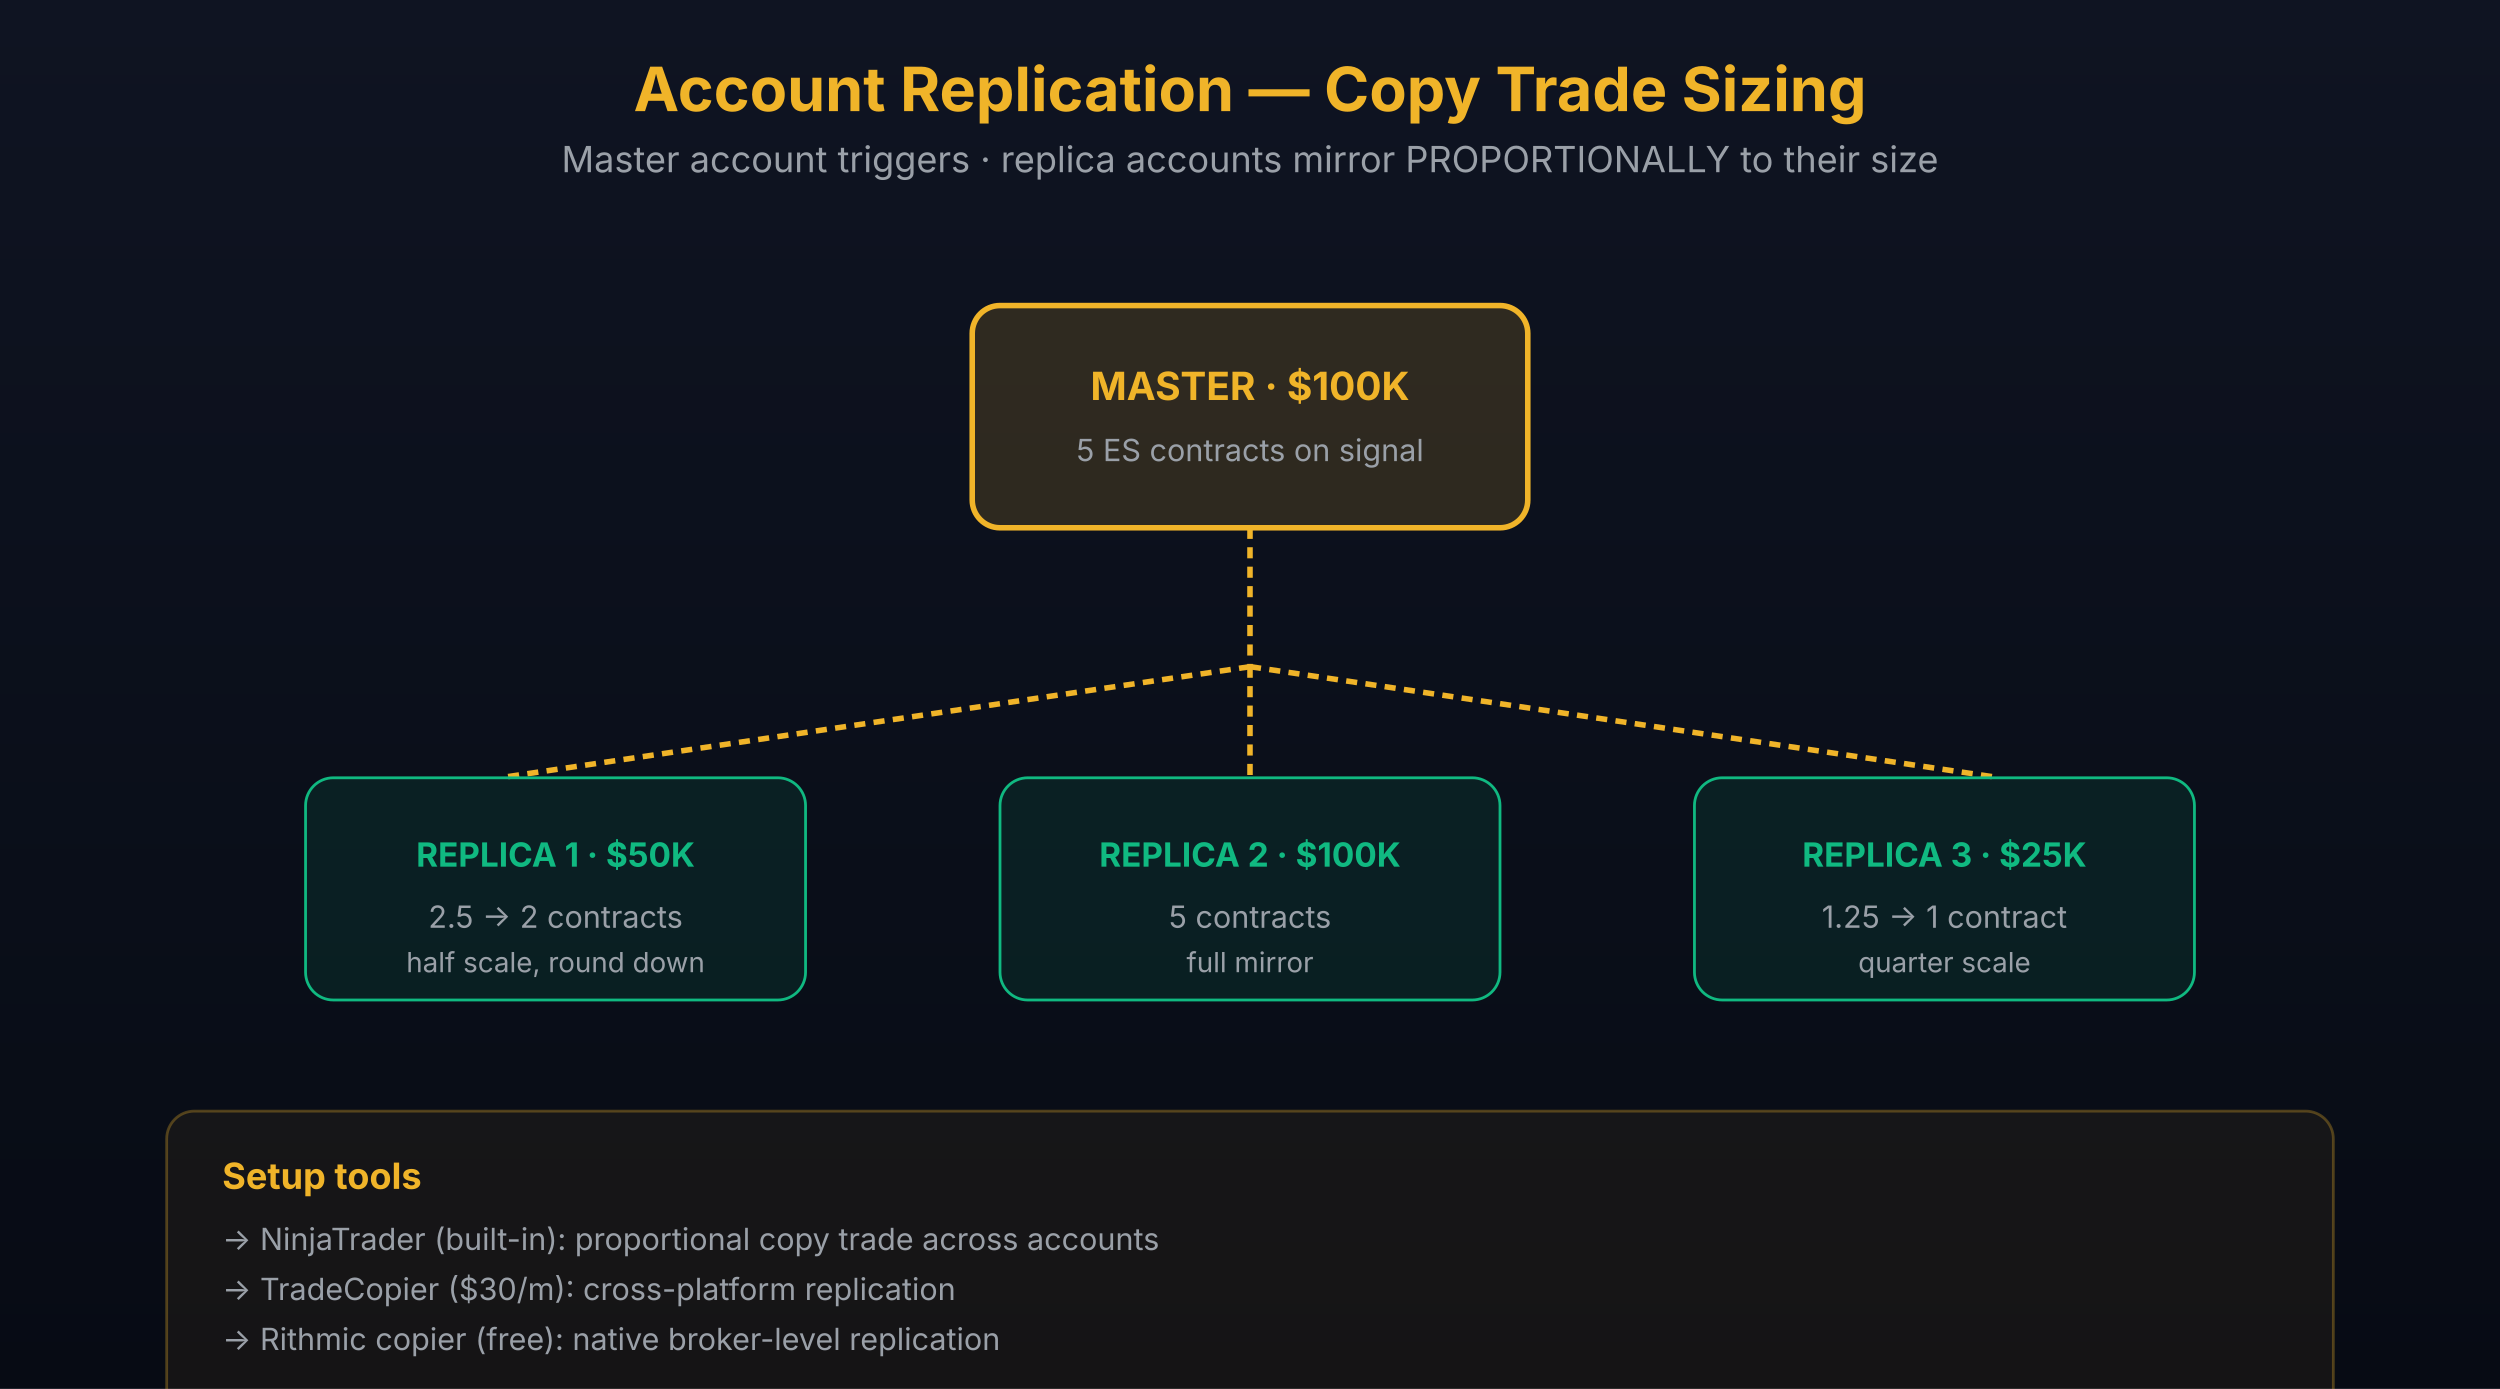
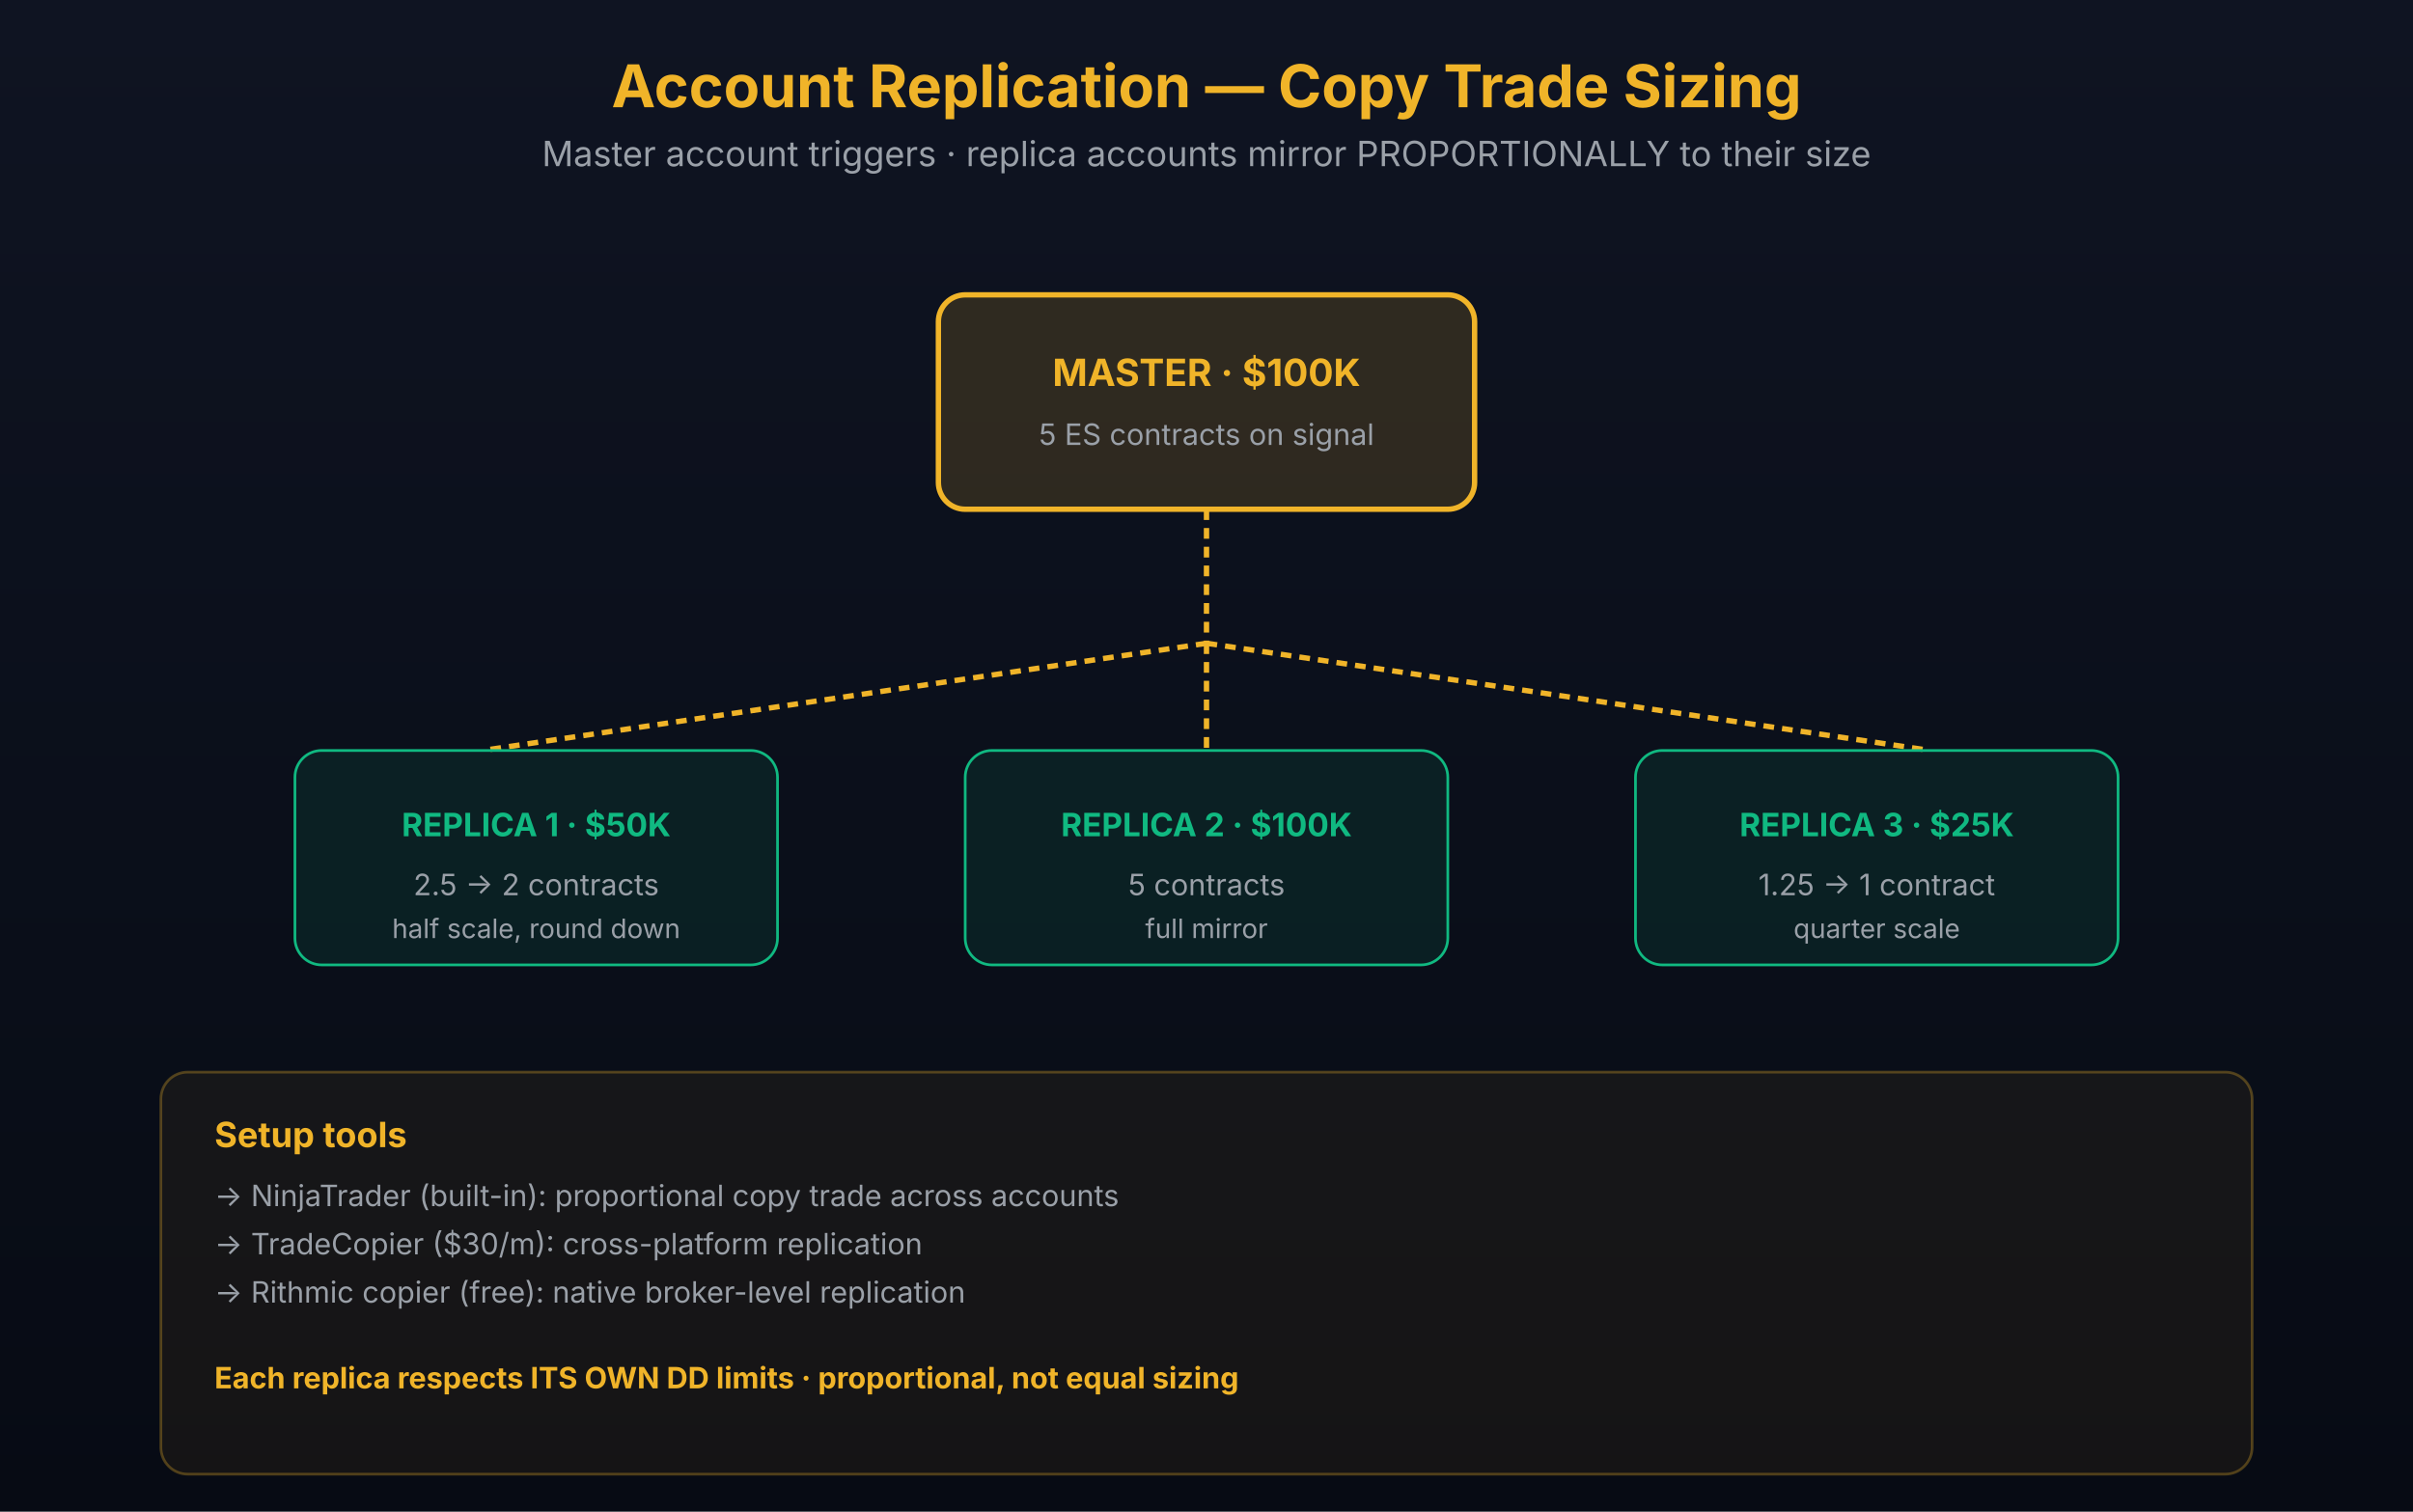
- <svg xmlns="http://www.w3.org/2000/svg" viewBox="0 0 900 500" font-family="Inter, system-ui, sans-serif">
+ <svg xmlns="http://www.w3.org/2000/svg" viewBox="0 0 900 564" font-family="Inter, system-ui, sans-serif">
  <defs>
    <linearGradient id="bg" x1="0" x2="0" y1="0" y2="1">
      <stop offset="0%" stop-color="#0F1422" />
      <stop offset="100%" stop-color="#070B14" />
    </linearGradient>
  </defs>
-   <rect width="900" height="500" fill="url(#bg)" />
+   <rect width="900" height="564" fill="url(#bg)" />
  <text x="450" y="40" fill="#F0B429" font-size="22" font-weight="700" text-anchor="middle">Account Replication — Copy Trade Sizing</text>
  <text x="450" y="62" fill="#9AA0A8" font-size="13" text-anchor="middle">Master account triggers · replica accounts mirror PROPORTIONALLY to their size</text>
  <g transform="translate(60, 110)">
    <g>
      <rect x="290" y="0" width="200" height="80" rx="10" fill="rgba(240,180,41,.15)" stroke="#F0B429" stroke-width="2" />
      <text x="390" y="34" fill="#F0B429" font-size="14" font-weight="700" text-anchor="middle">MASTER · $100K</text>
      <text x="390" y="56" fill="#9AA0A8" font-size="11" text-anchor="middle">5 ES contracts on signal</text>
    </g>
    <line x1="390" y1="80" x2="390" y2="130" stroke="#F0B429" stroke-width="2" stroke-dasharray="4,3" />
    <line x1="390" y1="130" x2="120" y2="170" stroke="#F0B429" stroke-width="2" stroke-dasharray="4,3" />
    <line x1="390" y1="130" x2="390" y2="170" stroke="#F0B429" stroke-width="2" stroke-dasharray="4,3" />
    <line x1="390" y1="130" x2="660" y2="170" stroke="#F0B429" stroke-width="2" stroke-dasharray="4,3" />
    <g transform="translate(50, 170)">
      <rect width="180" height="80" rx="10" fill="rgba(16,185,129,.1)" stroke="#10B981" />
      <text x="90" y="32" fill="#10B981" font-size="12" font-weight="700" text-anchor="middle">REPLICA 1 · $50K</text>
      <text x="90" y="54" fill="#9AA0A8" font-size="11" text-anchor="middle">2.5 → 2 contracts</text>
      <text x="90" y="70" fill="#9AA0A8" font-size="10" text-anchor="middle">half scale, round down</text>
    </g>
    <g transform="translate(300, 170)">
      <rect width="180" height="80" rx="10" fill="rgba(16,185,129,.1)" stroke="#10B981" />
      <text x="90" y="32" fill="#10B981" font-size="12" font-weight="700" text-anchor="middle">REPLICA 2 · $100K</text>
      <text x="90" y="54" fill="#9AA0A8" font-size="11" text-anchor="middle">5 contracts</text>
      <text x="90" y="70" fill="#9AA0A8" font-size="10" text-anchor="middle">full mirror</text>
    </g>
    <g transform="translate(550, 170)">
      <rect width="180" height="80" rx="10" fill="rgba(16,185,129,.1)" stroke="#10B981" />
      <text x="90" y="32" fill="#10B981" font-size="12" font-weight="700" text-anchor="middle">REPLICA 3 · $25K</text>
      <text x="90" y="54" fill="#9AA0A8" font-size="11" text-anchor="middle">1.25 → 1 contract</text>
      <text x="90" y="70" fill="#9AA0A8" font-size="10" text-anchor="middle">quarter scale</text>
    </g>
    <g transform="translate(0, 290)">
      <rect width="780" height="150" rx="10" fill="rgba(240,180,41,.06)" stroke="rgba(240,180,41,.3)" />
      <text x="20" y="28" fill="#F0B429" font-size="13" font-weight="700">Setup tools</text>
      <text x="20" y="50" fill="#9AA0A8" font-size="11">→ NinjaTrader (built-in): proportional copy trade across accounts</text>
      <text x="20" y="68" fill="#9AA0A8" font-size="11">→ TradeCopier ($30/m): cross-platform replication</text>
      <text x="20" y="86" fill="#9AA0A8" font-size="11">→ Rithmic copier (free): native broker-level replication</text>
      <text x="20" y="118" fill="#F0B429" font-size="11" font-weight="700">Each replica respects ITS OWN DD limits · proportional, not equal sizing</text>
    </g>
  </g>
</svg>
